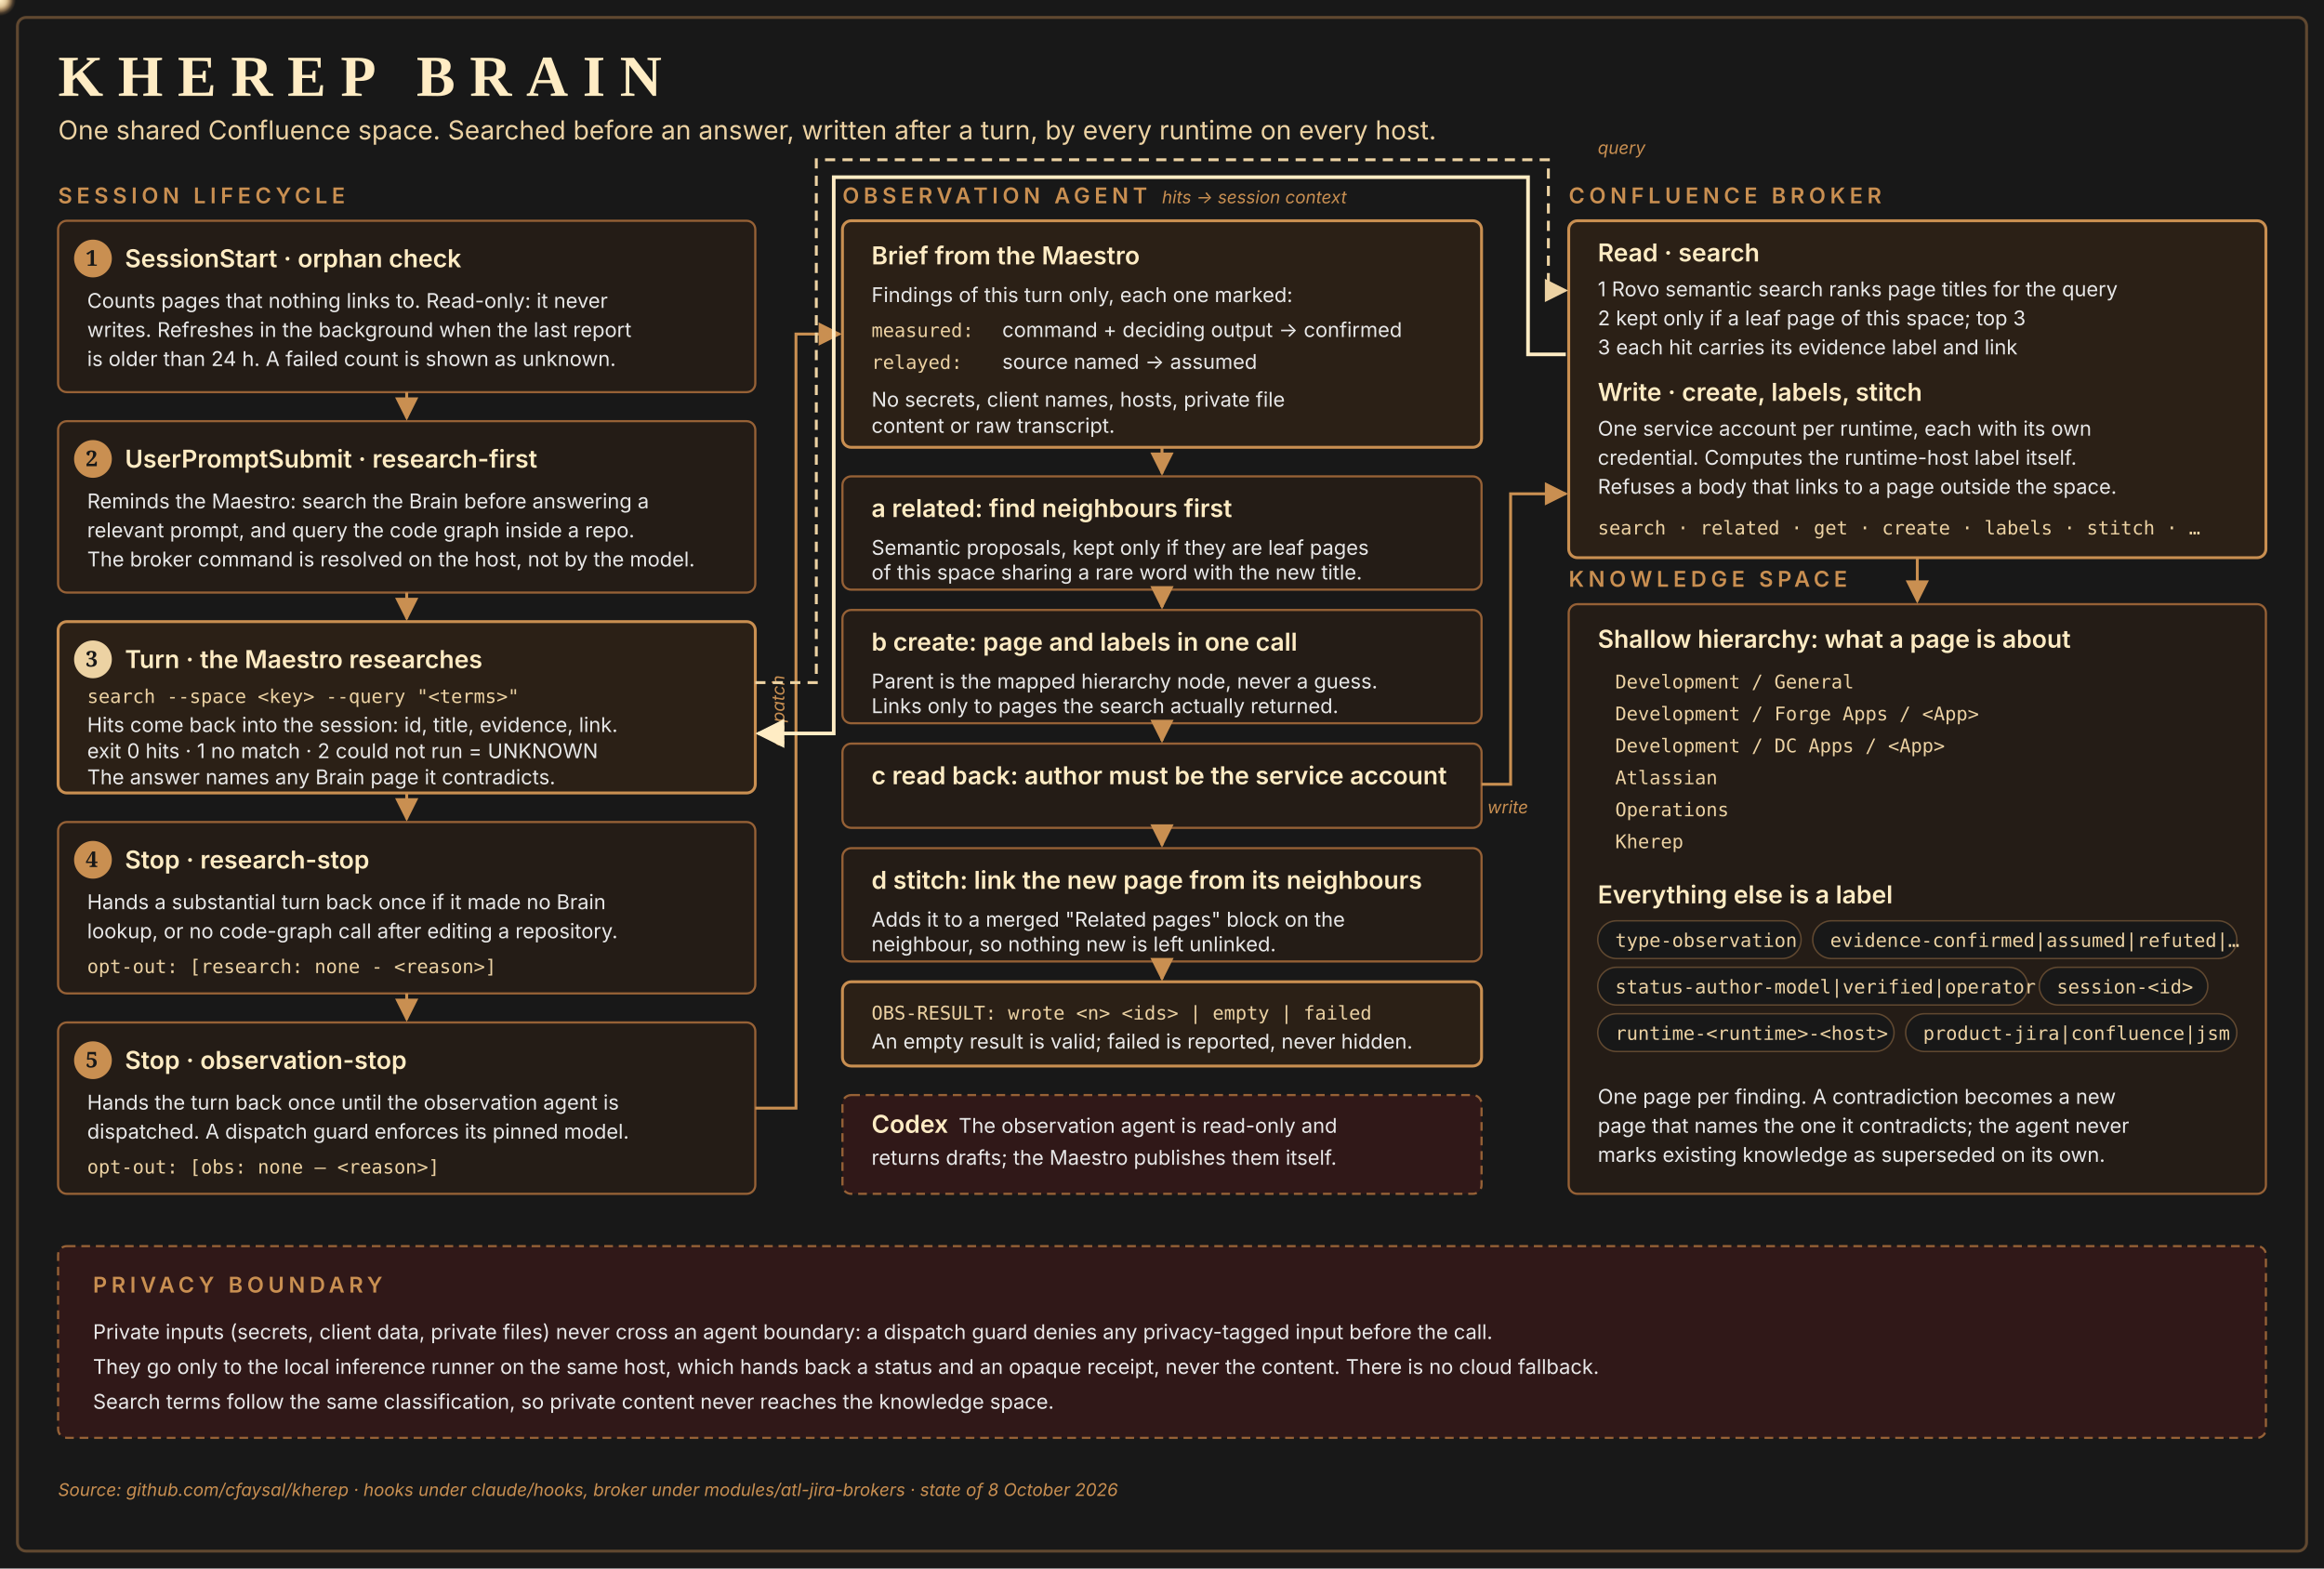
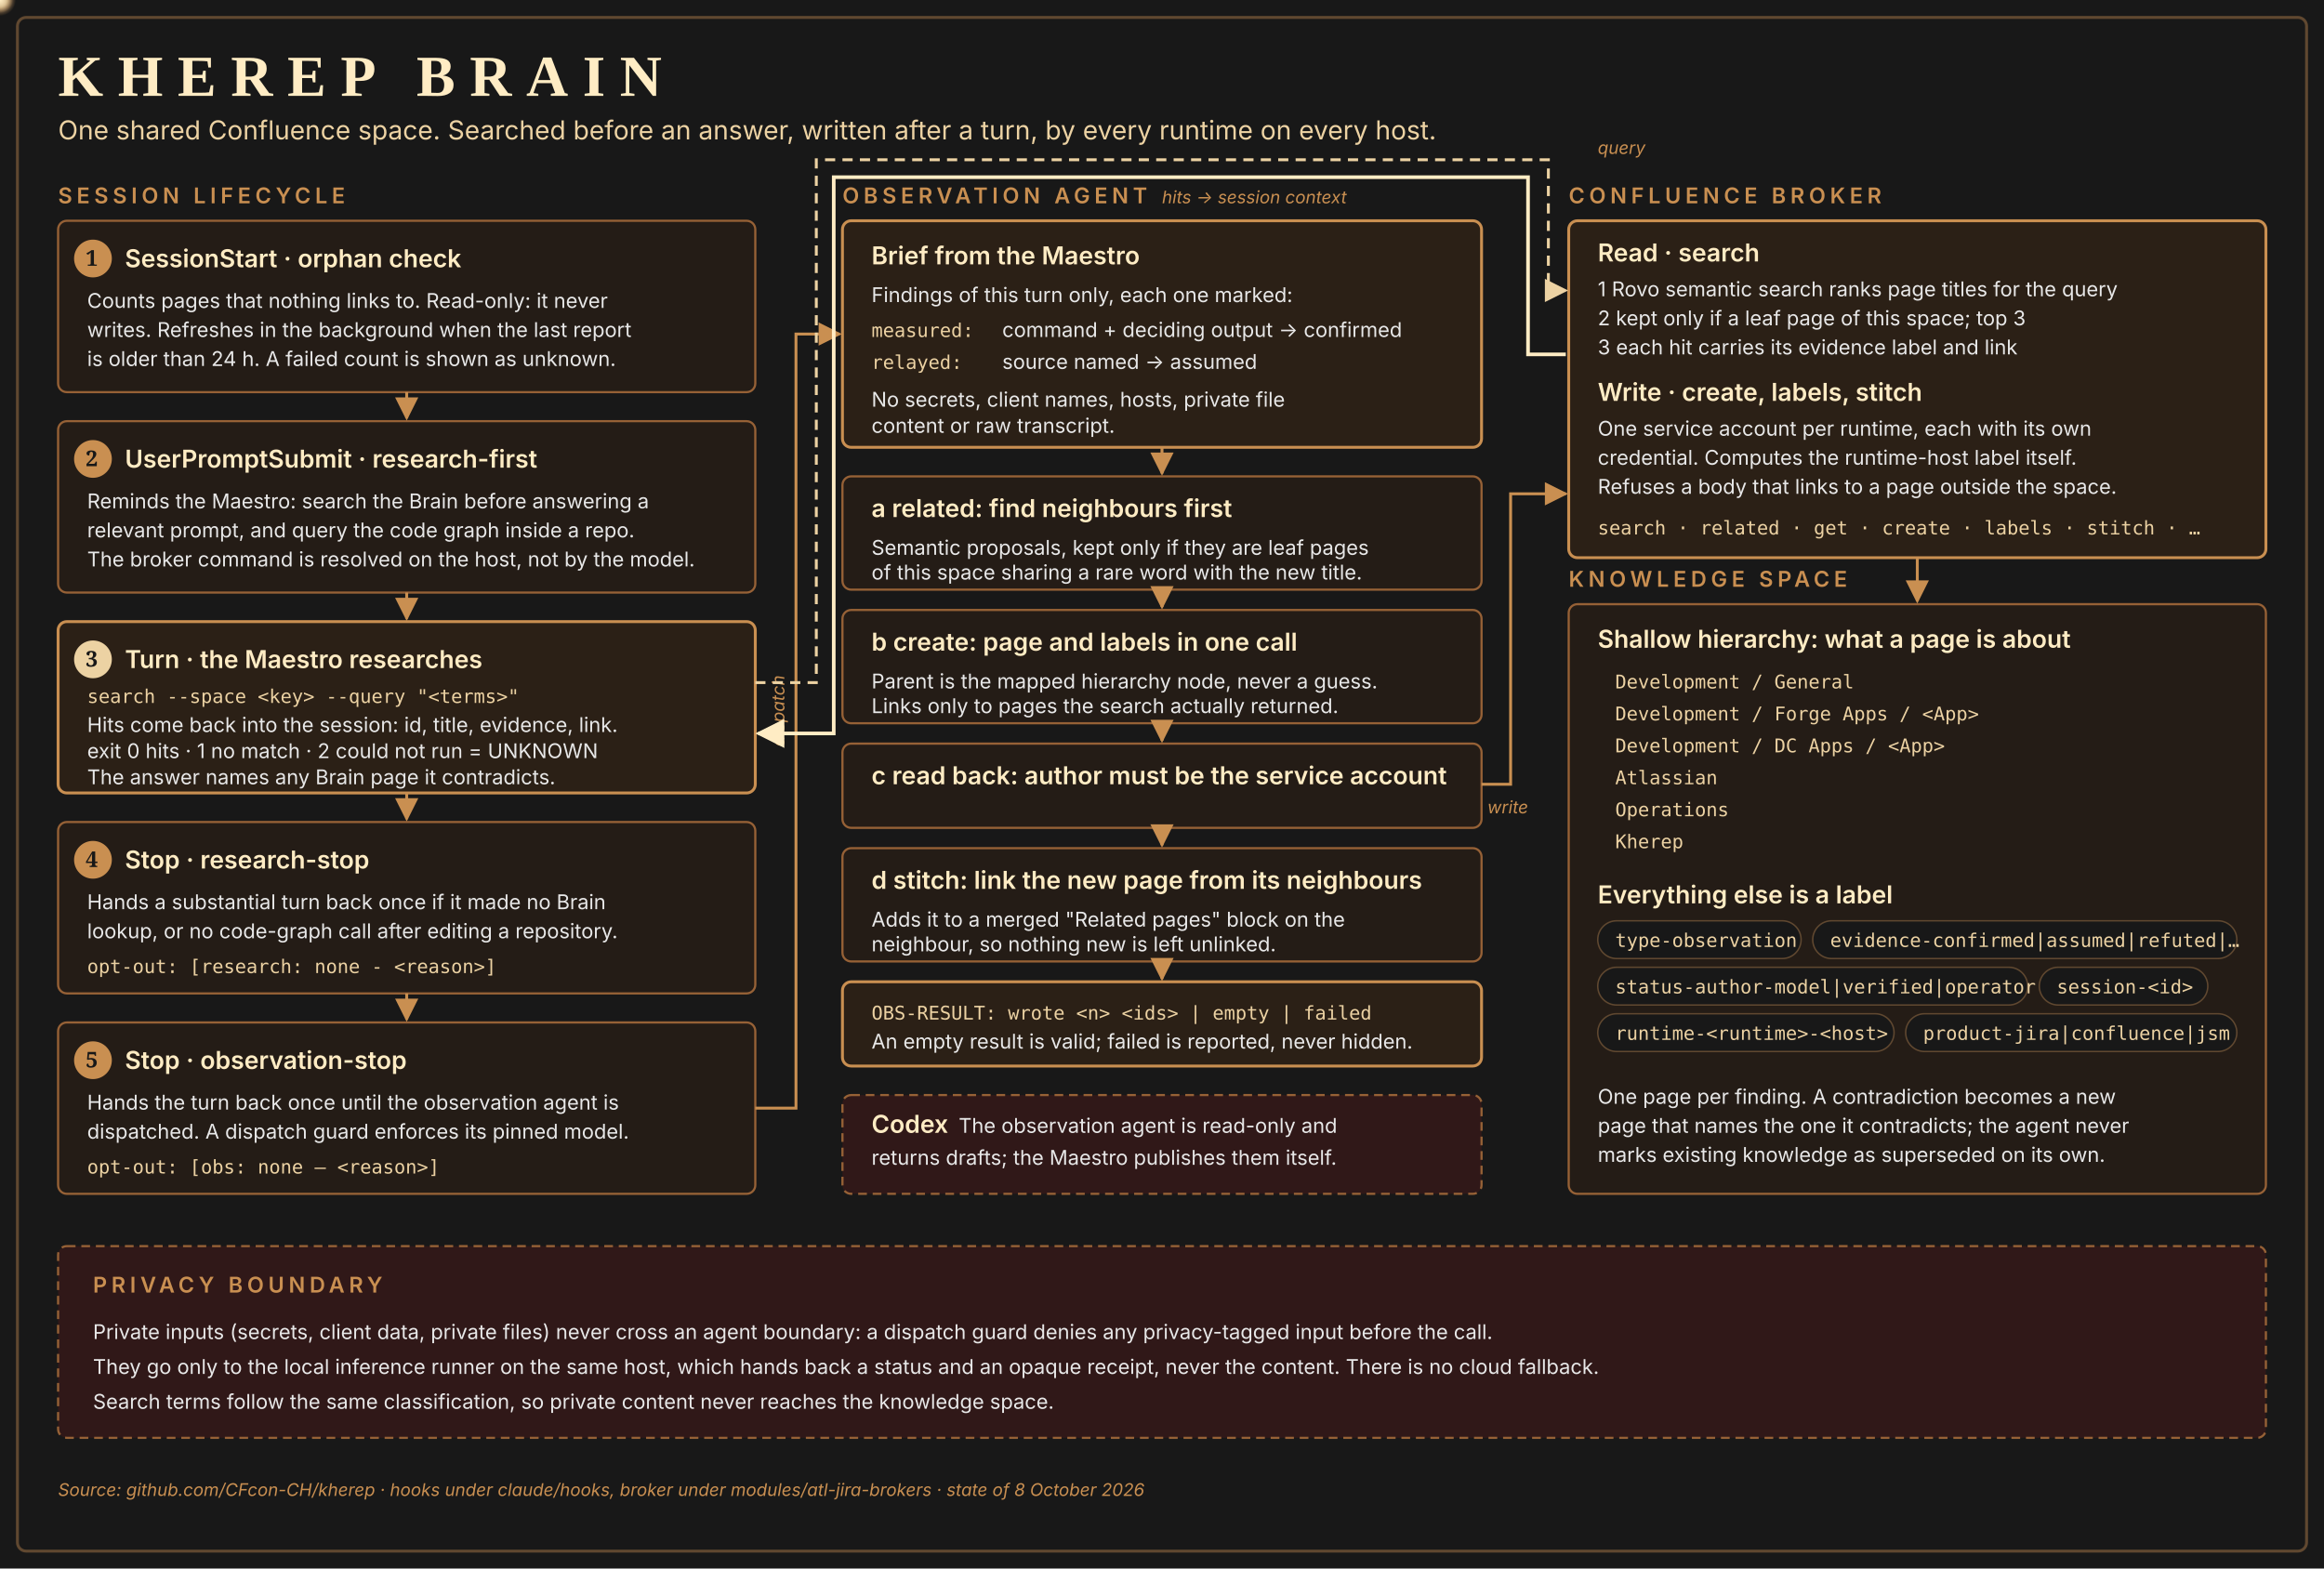
<svg xmlns="http://www.w3.org/2000/svg" viewBox="0 0 1600 1080" width="1600" height="1080" role="img" aria-labelledby="t d">
  <defs>
    <marker id="arr" viewBox="0 0 10 10" refX="9" refY="5" markerWidth="8" markerHeight="8" orient="auto-start-reverse">
      <path d="M0 0 L10 5 L0 10 z" fill="#C98F51" />
    </marker>
    <marker id="arrg" viewBox="0 0 10 10" refX="9" refY="5" markerWidth="8" markerHeight="8" orient="auto-start-reverse">
      <path d="M0 0 L10 5 L0 10 z" fill="#ECD2A3" />
    </marker>
    <marker id="arrh" viewBox="0 0 10 10" refX="9" refY="5" markerWidth="8" markerHeight="8" orient="auto-start-reverse">
      <path d="M0 0 L10 5 L0 10 z" fill="#FFECC4" />
    </marker>
    <radialGradient id="glow">
      <stop offset="0" stop-color="#FFECC4" stop-opacity="1" />
      <stop offset="0.45" stop-color="#ECD2A3" stop-opacity="0.75" />
      <stop offset="1" stop-color="#C98F51" stop-opacity="0" />
    </radialGradient>
    <path id="journey-write" d="M280 211 V763 H548 V230 H800 V705 H1040 V340 H1320 V600" />
    <path id="journey-read" d="M520 470 H562 V110 H1066 V200 H1090 V244 H1052 V122 H574 V505 H522" />
  </defs>
  <style>
    .bg { fill: #181818; }
    .frame { fill: none; stroke: #604830; stroke-width: 2; }
    .box { fill: #241c16; stroke: #966136; stroke-width: 1.5; }
    .box-hi { fill: #2b2016; stroke: #C98F51; stroke-width: 2; }
    .box-warn { fill: #301818; stroke: #966136; stroke-width: 1.5; stroke-dasharray: 6 4; }
    .title { font: 600 40px Georgia, 'Times New Roman', serif; fill: #FFECC4; letter-spacing: 10px; }
    .sub { font: 400 18px 'Segoe UI', Inter, Arial, sans-serif; fill: #ECD2A3; }
    .col { font: 600 15px 'Segoe UI', Inter, Arial, sans-serif; fill: #C98F51; letter-spacing: 3px; }
    .h { font: 600 17px 'Segoe UI', Inter, Arial, sans-serif; fill: #FFECC4; }
    .b { font: 400 14px 'Segoe UI', Inter, Arial, sans-serif; fill: #E8E8E8; }
    .m { font: 400 13px Consolas, 'Cascadia Mono', monospace; fill: #ECD2A3; }
    .n { font: 700 15px Georgia, serif; fill: #181818; }
    .lbl { font: 400 12px 'Segoe UI', Inter, Arial, sans-serif; fill: #C98F51; font-style: italic; }
    .chip { fill: #181818; stroke: #604830; stroke-width: 1; }
    .flow { stroke: #C98F51; stroke-width: 2; fill: none; }
    .hits { stroke: #FFECC4; stroke-width: 2.5; fill: none; }
    .read { stroke: #ECD2A3; stroke-width: 2; fill: none; stroke-dasharray: 7 5; animation: march 1.2s linear infinite; }
    @keyframes march { to { stroke-dashoffset: -24; } }
    @media (prefers-reduced-motion: reduce) {
      .pkt { display: none; }
      .hits { stroke: #FFECC4; stroke-width: 2.5; fill: none; }
    .read { animation: none; }
    }
  </style>
  <rect class="bg" width="1600" height="1080" />
  <rect class="frame" x="12" y="12" width="1576" height="1056" rx="6" />
  <text class="title" x="40" y="66">KHEREP BRAIN</text>
  <text class="sub" x="40" y="96">One shared Confluence space. Searched before an answer, written after a turn, by every runtime on every host.</text>
  <text class="col" x="40" y="140">SESSION LIFECYCLE</text>
  <rect class="box" x="40" y="152" width="480" height="118" rx="6" />
  <circle cx="64" cy="178" r="13" fill="#C98F51" />
  <text class="n" x="59" y="183">1</text>
  <text class="h" x="86" y="184">SessionStart · orphan check</text>
  <text class="b" x="60" y="212">Counts pages that nothing links to. Read-only: it never</text>
  <text class="b" x="60" y="232">writes. Refreshes in the background when the last report</text>
  <text class="b" x="60" y="252">is older than 24 h. A failed count is shown as unknown.</text>
  <rect class="box" x="40" y="290" width="480" height="118" rx="6" />
  <circle cx="64" cy="316" r="13" fill="#C98F51" />
  <text class="n" x="59" y="321">2</text>
  <text class="h" x="86" y="322">UserPromptSubmit · research-first</text>
  <text class="b" x="60" y="350">Reminds the Maestro: search the Brain before answering a</text>
  <text class="b" x="60" y="370">relevant prompt, and query the code graph inside a repo.</text>
  <text class="b" x="60" y="390">The broker command is resolved on the host, not by the model.</text>
  <rect class="box-hi" x="40" y="428" width="480" height="118" rx="6" />
  <circle cx="64" cy="454" r="13" fill="#ECD2A3" />
  <text class="n" x="59" y="459">3</text>
  <text class="h" x="86" y="460">Turn · the Maestro researches</text>
  <text class="m" x="60" y="484">search --space &lt;key&gt; --query "&lt;terms&gt;"</text>
  <text class="b" x="60" y="504">Hits come back into the session: id, title, evidence, link.</text>
  <text class="b" x="60" y="522">exit 0 hits · 1 no match · 2 could not run = UNKNOWN</text>
  <text class="b" x="60" y="540">The answer names any Brain page it contradicts.</text>
  <rect class="box" x="40" y="566" width="480" height="118" rx="6" />
  <circle cx="64" cy="592" r="13" fill="#C98F51" />
  <text class="n" x="59" y="597">4</text>
  <text class="h" x="86" y="598">Stop · research-stop</text>
  <text class="b" x="60" y="626">Hands a substantial turn back once if it made no Brain</text>
  <text class="b" x="60" y="646">lookup, or no code-graph call after editing a repository.</text>
  <text class="m" x="60" y="670">opt-out: [research: none - &lt;reason&gt;]</text>
  <rect class="box" x="40" y="704" width="480" height="118" rx="6" />
  <circle cx="64" cy="730" r="13" fill="#C98F51" />
  <text class="n" x="59" y="735">5</text>
  <text class="h" x="86" y="736">Stop · observation-stop</text>
  <text class="b" x="60" y="764">Hands the turn back once until the observation agent is</text>
  <text class="b" x="60" y="784">dispatched. A dispatch guard enforces its pinned model.</text>
  <text class="m" x="60" y="808">opt-out: [obs: none – &lt;reason&gt;]</text>
  <path class="flow" d="M280 270 V288" marker-end="url(#arr)" />
  <path class="flow" d="M280 408 V426" marker-end="url(#arr)" />
  <path class="flow" d="M280 546 V564" marker-end="url(#arr)" />
  <path class="flow" d="M280 684 V702" marker-end="url(#arr)" />
  <text class="col" x="580" y="140">OBSERVATION AGENT</text>
  <rect class="box-hi" x="580" y="152" width="440" height="156" rx="6" />
  <text class="h" x="600" y="182">Brief from the Maestro</text>
  <text class="b" x="600" y="208">Findings of this turn only, each one marked:</text>
  <text class="m" x="600" y="232">measured:</text>
  <text class="b" x="690" y="232">command + deciding output → confirmed</text>
  <text class="m" x="600" y="254">relayed:</text>
  <text class="b" x="690" y="254">source named → assumed</text>
  <text class="b" x="600" y="280">No secrets, client names, hosts, private file</text>
  <text class="b" x="600" y="298">content or raw transcript.</text>
  <path class="flow" d="M520 763 H548 V230 H578" marker-end="url(#arr)" />
  <text class="lbl" x="526" y="500" transform="rotate(-90 540 500)">dispatch</text>
  <rect class="box" x="580" y="328" width="440" height="78" rx="6" />
  <text class="h" x="600" y="356">a  related: find neighbours first</text>
  <text class="b" x="600" y="382">Semantic proposals, kept only if they are leaf pages</text>
  <text class="b" x="600" y="399">of this space sharing a rare word with the new title.</text>
  <rect class="box" x="580" y="420" width="440" height="78" rx="6" />
  <text class="h" x="600" y="448">b  create: page and labels in one call</text>
  <text class="b" x="600" y="474">Parent is the mapped hierarchy node, never a guess.</text>
  <text class="b" x="600" y="491">Links only to pages the search actually returned.</text>
  <rect class="box" x="580" y="512" width="440" height="58" rx="6" />
  <text class="h" x="600" y="540">c  read back: author must be the service account</text>
  <rect class="box" x="580" y="584" width="440" height="78" rx="6" />
  <text class="h" x="600" y="612">d  stitch: link the new page from its neighbours</text>
  <text class="b" x="600" y="638">Adds it to a merged "Related pages" block on the</text>
  <text class="b" x="600" y="655">neighbour, so nothing new is left unlinked.</text>
  <rect class="box-hi" x="580" y="676" width="440" height="58" rx="6" />
  <text class="m" x="600" y="702">OBS-RESULT: wrote &lt;n&gt; &lt;ids&gt; | empty | failed</text>
  <text class="b" x="600" y="722">An empty result is valid; failed is reported, never hidden.</text>
  <path class="flow" d="M800 308 V326" marker-end="url(#arr)" />
  <path class="flow" d="M800 406 V418" marker-end="url(#arr)" />
  <path class="flow" d="M800 498 V510" marker-end="url(#arr)" />
  <path class="flow" d="M800 570 V582" marker-end="url(#arr)" />
  <path class="flow" d="M800 662 V674" marker-end="url(#arr)" />
  <rect class="box-warn" x="580" y="754" width="440" height="68" rx="6" />
  <text class="h" x="600" y="780">Codex</text>
  <text class="b" x="660" y="780">The observation agent is read-only and</text>
  <text class="b" x="600" y="802">returns drafts; the Maestro publishes them itself.</text>
  <text class="col" x="1080" y="140">CONFLUENCE BROKER</text>
  <rect class="box-hi" x="1080" y="152" width="480" height="232" rx="6" />
  <text class="h" x="1100" y="180">Read · search</text>
  <text class="b" x="1100" y="204">1  Rovo semantic search ranks page titles for the query</text>
  <text class="b" x="1100" y="224">2  kept only if a leaf page of this space; top 3</text>
  <text class="b" x="1100" y="244">3  each hit carries its evidence label and link</text>
  <text class="h" x="1100" y="276">Write · create, labels, stitch</text>
  <text class="b" x="1100" y="300">One service account per runtime, each with its own</text>
  <text class="b" x="1100" y="320">credential. Computes the runtime-host label itself.</text>
  <text class="b" x="1100" y="340">Refuses a body that links to a page outside the space.</text>
  <text class="m" x="1100" y="368">search · related · get · create · labels · stitch · …</text>
  <path class="read" d="M520 470 H562 V110 H1066 V200 H1078" marker-end="url(#arrg)" />
  <text class="lbl" x="1100" y="106">query</text>
  <path class="hits" d="M1078 244 H1052 V122 H574 V505 H522" marker-end="url(#arrh)" />
  <text class="lbl" x="800" y="140">hits → session context</text>
  <path class="flow" d="M1020 540 H1040 V340 H1078" marker-end="url(#arr)" />
  <text class="lbl" x="1024" y="560">write</text>
  <text class="col" x="1080" y="404">KNOWLEDGE SPACE</text>
  <rect class="box" x="1080" y="416" width="480" height="406" rx="6" />
  <path class="flow" d="M1320 384 V414" marker-end="url(#arr)" />
  <text class="h" x="1100" y="446">Shallow hierarchy: what a page is about</text>
  <g class="m">
    <text x="1112" y="474">Development / General</text>
    <text x="1112" y="496">Development / Forge Apps / &lt;App&gt;</text>
    <text x="1112" y="518">Development / DC Apps / &lt;App&gt;</text>
    <text x="1112" y="540">Atlassian</text>
    <text x="1112" y="562">Operations</text>
    <text x="1112" y="584">Kherep</text>
  </g>
  <text class="h" x="1100" y="622">Everything else is a label</text>
  <rect class="chip" x="1100" y="634" width="140" height="26" rx="13" />
  <text class="m" x="1112" y="652">type-observation</text>
  <rect class="chip" x="1248" y="634" width="292" height="26" rx="13" />
  <text class="m" x="1260" y="652">evidence-confirmed|assumed|refuted|…</text>
  <rect class="chip" x="1100" y="666" width="296" height="26" rx="13" />
  <text class="m" x="1112" y="684">status-author-model|verified|operator</text>
  <rect class="chip" x="1404" y="666" width="116" height="26" rx="13" />
  <text class="m" x="1416" y="684">session-&lt;id&gt;</text>
  <rect class="chip" x="1100" y="698" width="204" height="26" rx="13" />
  <text class="m" x="1112" y="716">runtime-&lt;runtime&gt;-&lt;host&gt;</text>
  <rect class="chip" x="1312" y="698" width="228" height="26" rx="13" />
  <text class="m" x="1324" y="716">product-jira|confluence|jsm</text>
  <text class="b" x="1100" y="760">One page per finding. A contradiction becomes a new</text>
  <text class="b" x="1100" y="780">page that names the one it contradicts; the agent never</text>
  <text class="b" x="1100" y="800">marks existing knowledge as superseded on its own.</text>
  <rect class="box-warn" x="40" y="858" width="1520" height="132" rx="6" />
  <text class="col" x="64" y="890">PRIVACY BOUNDARY</text>
  <text class="b" x="64" y="922">Private inputs (secrets, client data, private files) never cross an agent boundary: a dispatch guard denies any privacy-tagged input before the call.</text>
  <text class="b" x="64" y="946">They go only to the local inference runner on the same host, which hands back a status and an opaque receipt, never the content. There is no cloud fallback.</text>
  <text class="b" x="64" y="970">Search terms follow the same classification, so private content never reaches the knowledge space.</text>
-   <text class="lbl" x="40" y="1030">Source: github.com/cfaysal/kherep · hooks under claude/hooks, broker under modules/atl-jira-brokers · state of 8 October 2026</text>
+   <text class="lbl" x="40" y="1030">Source: github.com/CFcon-CH/kherep · hooks under claude/hooks, broker under modules/atl-jira-brokers · state of 8 October 2026</text>
  <g class="pkt">
    <circle r="11" fill="url(#glow)">
      <animateMotion dur="14s" repeatCount="indefinite" rotate="0" calcMode="linear">
        <mpath href="#journey-write" />
      </animateMotion>
    </circle>
    <circle r="9" fill="url(#glow)">
      <animateMotion dur="5s" begin="1s" repeatCount="indefinite">
        <mpath href="#journey-read" />
      </animateMotion>
      <animate attributeName="opacity" values="0;1;1;0" keyTimes="0;0.1;0.85;1" dur="5s" begin="1s" repeatCount="indefinite" />
    </circle>
  </g>
</svg>
